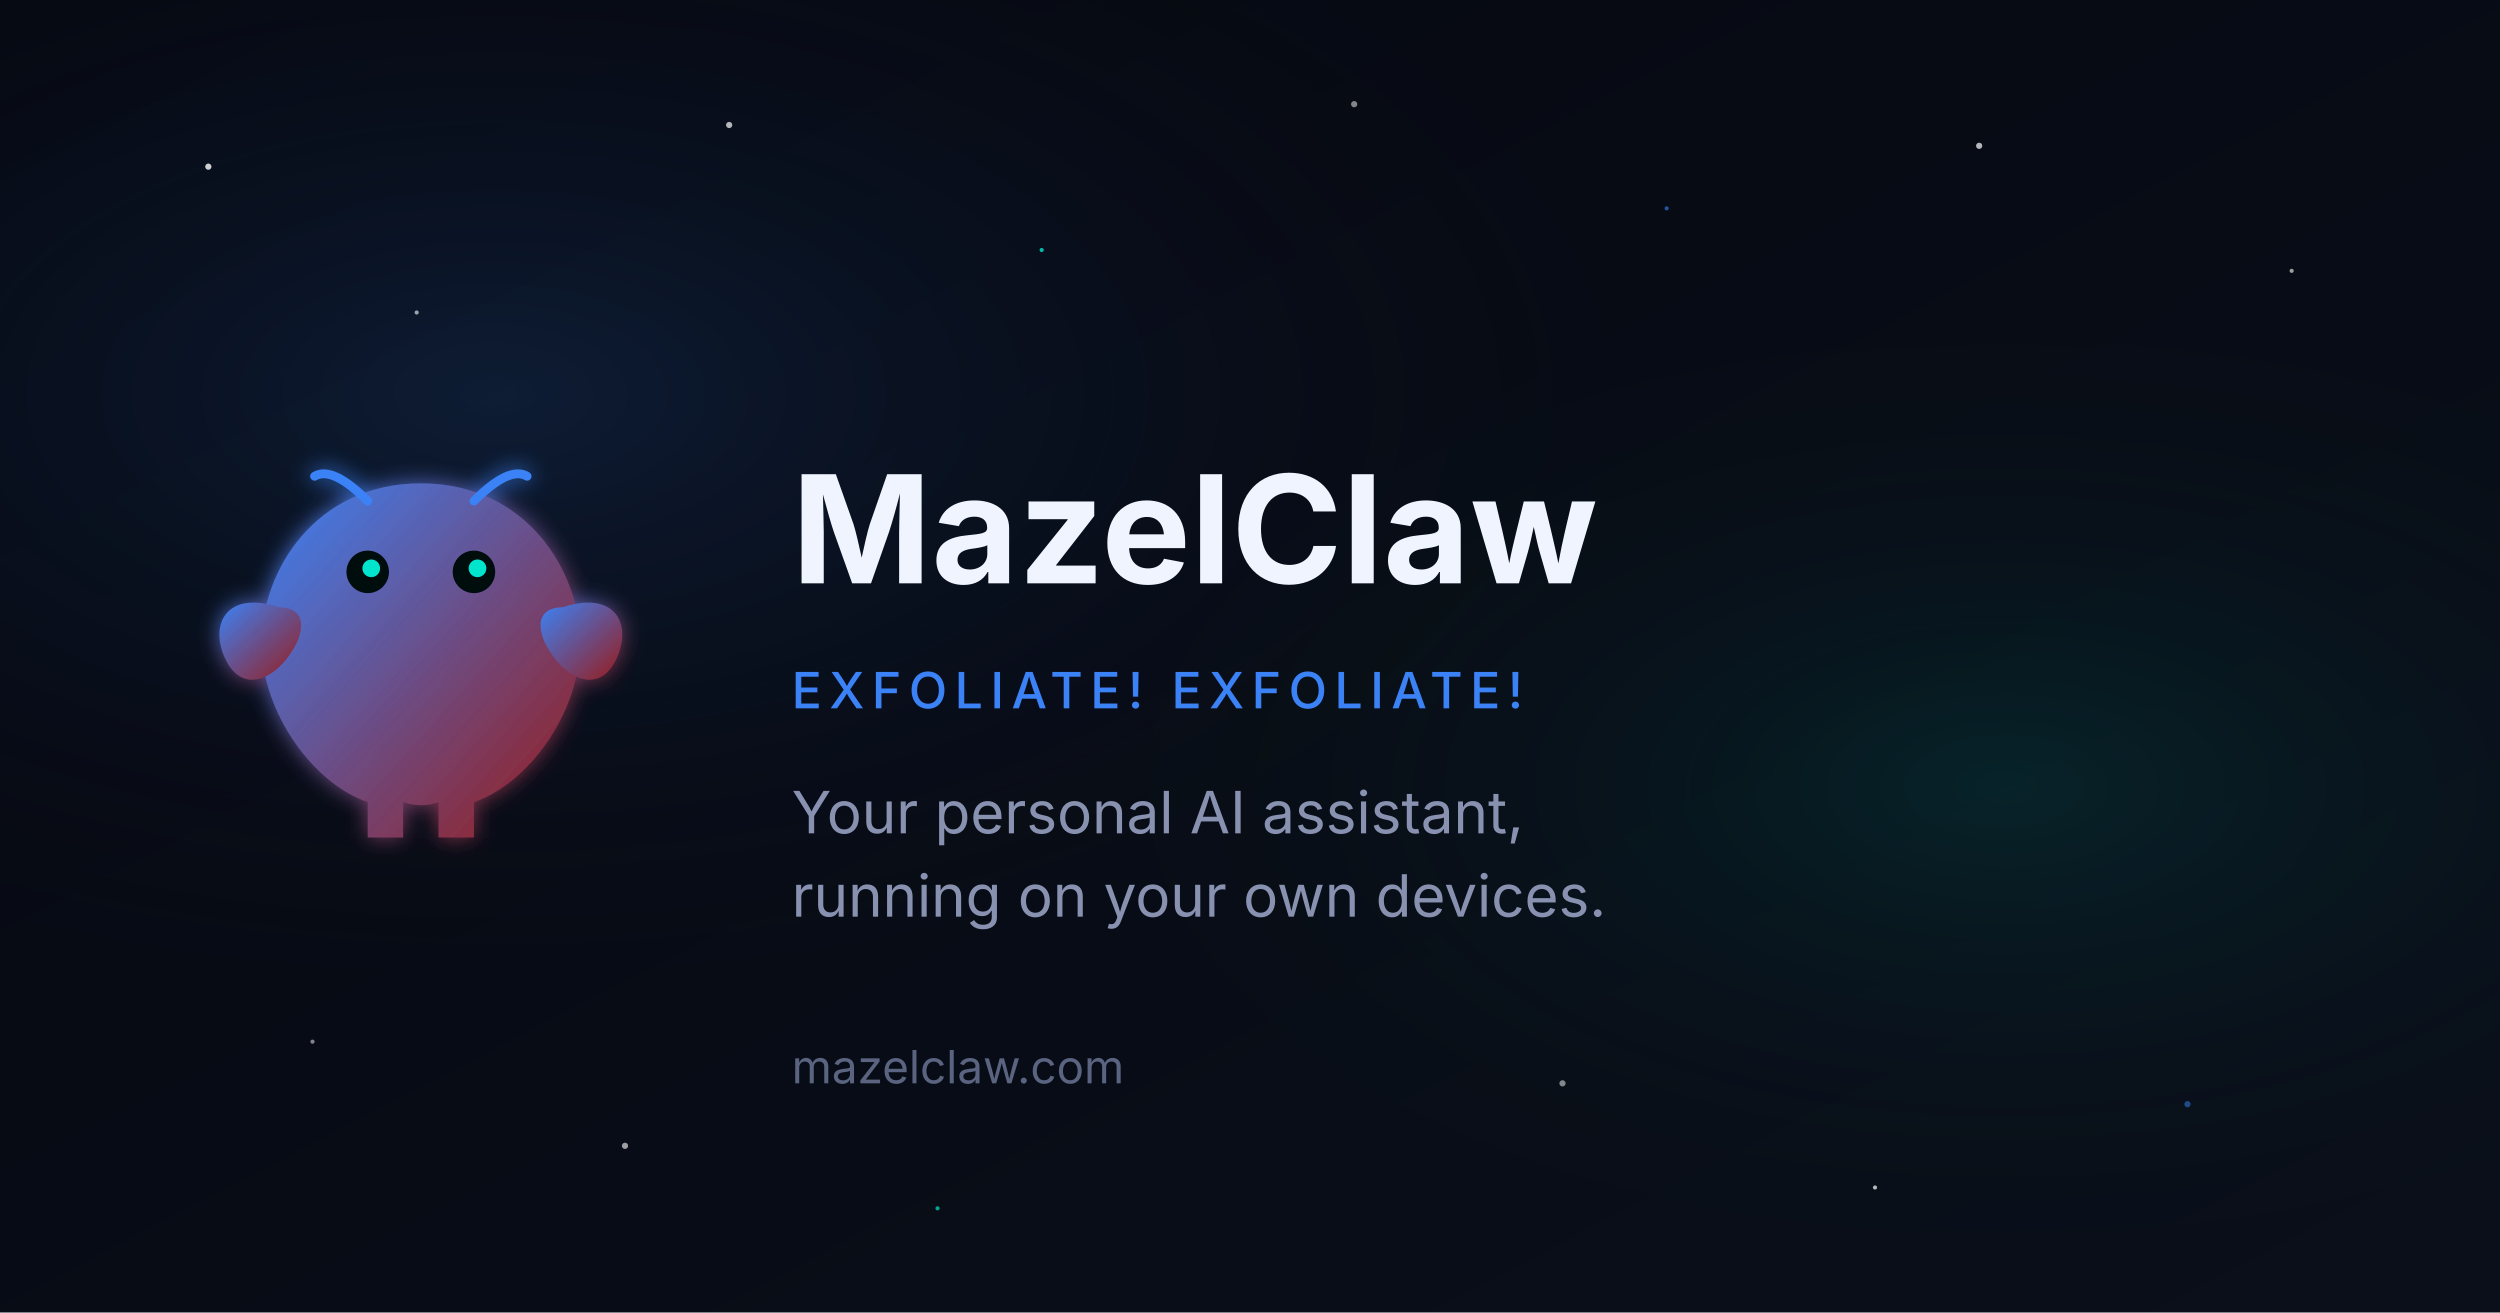
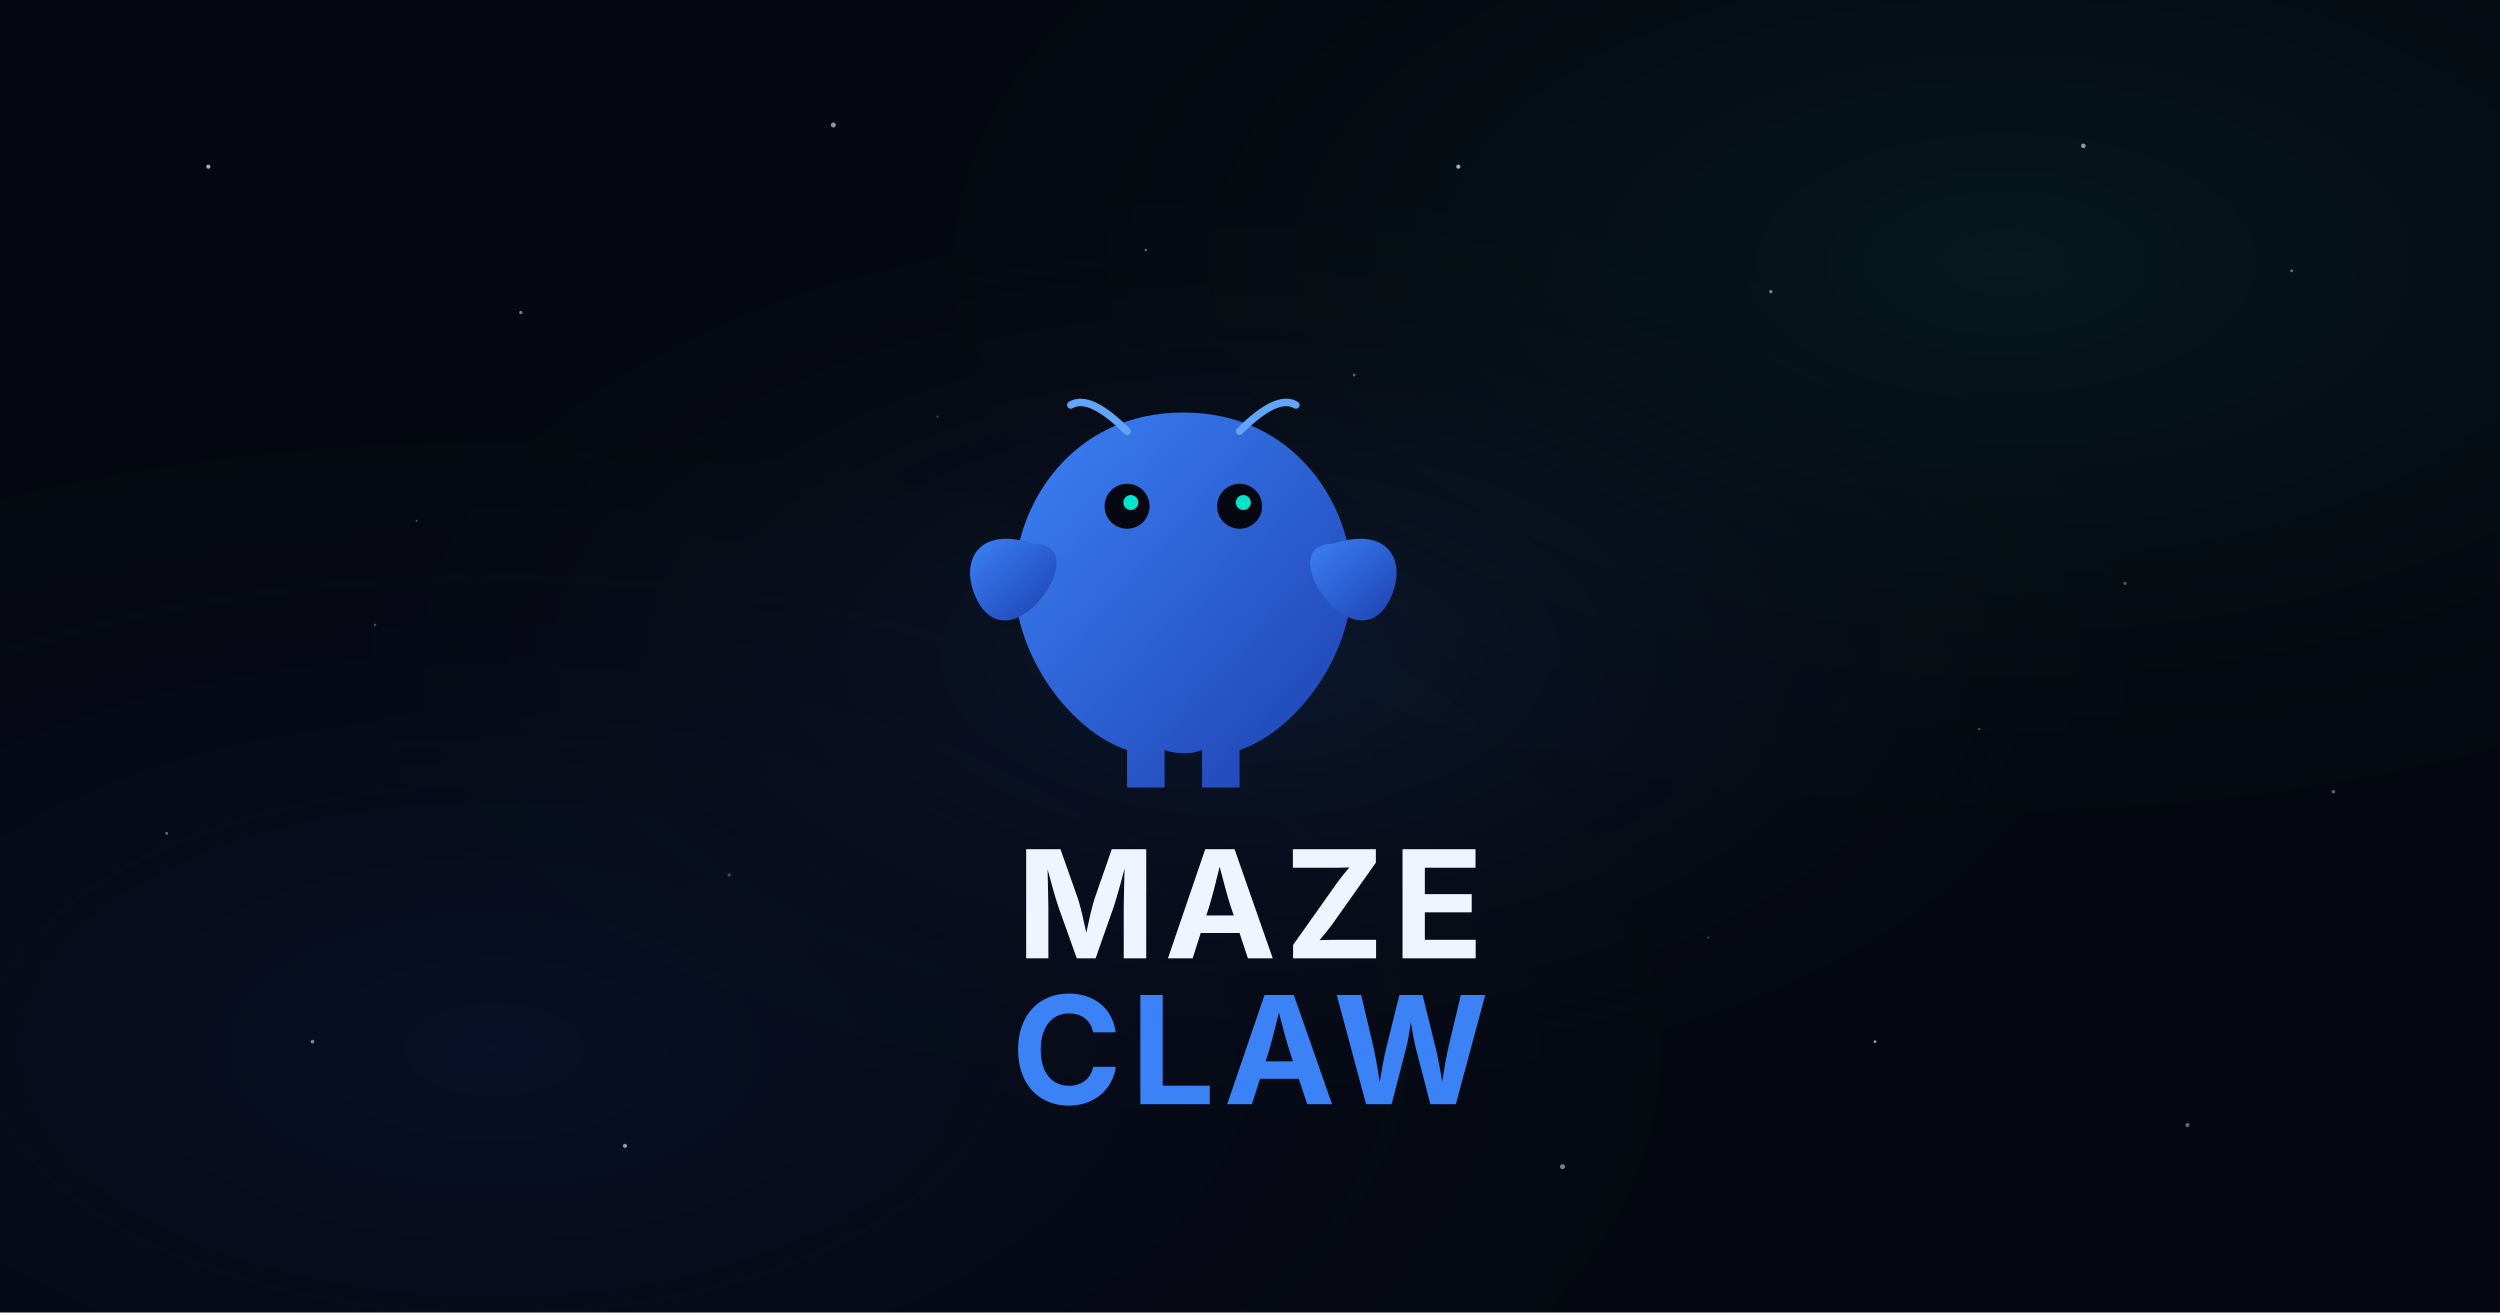
- <svg xmlns="http://www.w3.org/2000/svg" width="1200" height="630" viewBox="0 0 1200 630" fill="none">
+ <svg xmlns="http://www.w3.org/2000/svg" width="1200" height="630" viewBox="0 0 1200 630">
  <defs>
-     <linearGradient id="bg-gradient" x1="0%" y1="0%" x2="100%" y2="100%">
-       <stop offset="0%" stop-color="#050810" />
-       <stop offset="100%" stop-color="#0a0f1a" />
-     </linearGradient>
-     <linearGradient id="lobster-grad" x1="0%" y1="0%" x2="100%" y2="100%">
-       <stop offset="0%" stop-color="#3b82f6" />
-       <stop offset="100%" stop-color="#991b1b" />
-     </linearGradient>
-     <radialGradient id="nebula1" cx="20%" cy="30%" r="50%">
-       <stop offset="0%" stop-color="rgba(59, 130, 246, 0.15)" />
+     <radialGradient id="nebula1" cx="20%" cy="80%" r="60%">
+       <stop offset="0%" stop-color="#1e40af" stop-opacity="0.15" />
      <stop offset="100%" stop-color="transparent" />
    </radialGradient>
-     <radialGradient id="nebula2" cx="80%" cy="60%" r="40%">
-       <stop offset="0%" stop-color="rgba(0, 229, 204, 0.1)" />
+     <radialGradient id="nebula2" cx="80%" cy="20%" r="50%">
+       <stop offset="0%" stop-color="#00e5cc" stop-opacity="0.08" />
      <stop offset="100%" stop-color="transparent" />
    </radialGradient>
-     <filter id="glow" x="-50%" y="-50%" width="200%" height="200%">
-       <feGaussianBlur stdDeviation="3" result="coloredBlur" />
-       <feMerge>
-         <feMergeNode in="coloredBlur" />
-         <feMergeNode in="SourceGraphic" />
-       </feMerge>
-     </filter>
+     <radialGradient id="glow" cx="50%" cy="50%" r="40%">
+       <stop offset="0%" stop-color="#3b82f6" stop-opacity="0.12" />
+       <stop offset="100%" stop-color="transparent" />
+     </radialGradient>
  </defs>
-   <rect width="1200" height="630" fill="url(#bg-gradient)" />
+   <rect width="1200" height="630" fill="#050810" />
  <rect width="1200" height="630" fill="url(#nebula1)" />
  <rect width="1200" height="630" fill="url(#nebula2)" />
-   <circle cx="100" cy="80" r="1.5" fill="rgba(255,255,255,0.8)" />
-   <circle cx="200" cy="150" r="1" fill="rgba(255,255,255,0.6)" />
-   <circle cx="350" cy="60" r="1.5" fill="rgba(255,255,255,0.7)" />
-   <circle cx="500" cy="120" r="1" fill="rgba(0,229,204,0.8)" />
-   <circle cx="650" cy="50" r="1.5" fill="rgba(255,255,255,0.5)" />
-   <circle cx="800" cy="100" r="1" fill="rgba(59,130,246,0.6)" />
-   <circle cx="950" cy="70" r="1.5" fill="rgba(255,255,255,0.7)" />
-   <circle cx="1100" cy="130" r="1" fill="rgba(255,255,255,0.6)" />
-   <circle cx="150" cy="500" r="1" fill="rgba(255,255,255,0.5)" />
-   <circle cx="300" cy="550" r="1.5" fill="rgba(255,255,255,0.6)" />
-   <circle cx="450" cy="580" r="1" fill="rgba(0,229,204,0.7)" />
-   <circle cx="750" cy="520" r="1.5" fill="rgba(255,255,255,0.5)" />
-   <circle cx="900" cy="570" r="1" fill="rgba(255,255,255,0.7)" />
-   <circle cx="1050" cy="530" r="1.5" fill="rgba(59,130,246,0.5)" />
-   <g transform="translate(100, 215) scale(1.7)" filter="url(#glow)">
+   <rect width="1200" height="630" fill="url(#glow)" />
+   <circle cx="100" cy="80" r="1" fill="#f0f4ff" opacity="0.7" />
+   <circle cx="250" cy="150" r="0.8" fill="#f0f4ff" opacity="0.5" />
+   <circle cx="400" cy="60" r="1.2" fill="#f0f4ff" opacity="0.6" />
+   <circle cx="550" cy="120" r="0.6" fill="#f0f4ff" opacity="0.4" />
+   <circle cx="700" cy="80" r="1" fill="#f0f4ff" opacity="0.7" />
+   <circle cx="850" cy="140" r="0.8" fill="#f0f4ff" opacity="0.5" />
+   <circle cx="1000" cy="70" r="1.1" fill="#f0f4ff" opacity="0.6" />
+   <circle cx="1100" cy="130" r="0.7" fill="#f0f4ff" opacity="0.4" />
+   <circle cx="150" cy="500" r="0.9" fill="#f0f4ff" opacity="0.5" />
+   <circle cx="300" cy="550" r="1" fill="#f0f4ff" opacity="0.6" />
+   <circle cx="500" cy="520" r="0.8" fill="#f0f4ff" opacity="0.4" />
+   <circle cx="750" cy="560" r="1.2" fill="#f0f4ff" opacity="0.5" />
+   <circle cx="900" cy="500" r="0.7" fill="#f0f4ff" opacity="0.6" />
+   <circle cx="1050" cy="540" r="1" fill="#f0f4ff" opacity="0.4" />
+   <circle cx="180" cy="300" r="0.6" fill="#f0f4ff" opacity="0.3" />
+   <circle cx="1020" cy="280" r="0.8" fill="#f0f4ff" opacity="0.3" />
+   <circle cx="80" cy="400" r="0.7" fill="#f0f4ff" opacity="0.4" />
+   <circle cx="1120" cy="380" r="0.9" fill="#f0f4ff" opacity="0.35" />
+   <circle cx="450" cy="200" r="0.5" fill="#00e5cc" opacity="0.4" />
+   <circle cx="820" cy="450" r="0.6" fill="#3b82f6" opacity="0.4" />
+   <circle cx="200" cy="250" r="0.5" fill="#f0f4ff" opacity="0.3" />
+   <circle cx="650" cy="180" r="0.7" fill="#f0f4ff" opacity="0.35" />
+   <circle cx="950" cy="350" r="0.6" fill="#f0f4ff" opacity="0.3" />
+   <circle cx="350" cy="420" r="0.8" fill="#f0f4ff" opacity="0.25" />
+   <g transform="translate(460, 180) scale(1.8)">
+     <defs>
+       <linearGradient id="lobster-grad" x1="0%" y1="0%" x2="100%" y2="100%">
+         <stop offset="0%" stop-color="#3b82f6" />
+         <stop offset="100%" stop-color="#1e40af" />
+       </linearGradient>
+     </defs>
    <path d="M60 10 C30 10 15 35 15 55 C15 75 30 95 45 100 L45 110 L55 110 L55 100 C55 100 60 102 65 100 L65 110 L75 110 L75 100 C90 95 105 75 105 55 C105 35 90 10 60 10Z" fill="url(#lobster-grad)" />
    <path d="M20 45 C5 40 0 50 5 60 C10 70 20 65 25 55 C28 48 25 45 20 45Z" fill="url(#lobster-grad)" />
    <path d="M100 45 C115 40 120 50 115 60 C110 70 100 65 95 55 C92 48 95 45 100 45Z" fill="url(#lobster-grad)" />
-     <path d="M45 15 Q35 5 30 8" stroke="#3b82f6" stroke-width="2.5" stroke-linecap="round" />
-     <path d="M75 15 Q85 5 90 8" stroke="#3b82f6" stroke-width="2.5" stroke-linecap="round" />
+     <path d="M45 15 Q35 5 30 8" stroke="#60a5fa" stroke-width="2" stroke-linecap="round" fill="none" />
+     <path d="M75 15 Q85 5 90 8" stroke="#60a5fa" stroke-width="2" stroke-linecap="round" fill="none" />
    <circle cx="45" cy="35" r="6" fill="#050810" />
    <circle cx="75" cy="35" r="6" fill="#050810" />
-     <circle cx="46" cy="34" r="2.5" fill="#00e5cc" />
-     <circle cx="76" cy="34" r="2.5" fill="#00e5cc" />
+     <circle cx="46" cy="34" r="2" fill="#00e5cc" />
+     <circle cx="76" cy="34" r="2" fill="#00e5cc" />
  </g>
-   <text x="380" y="280" font-family="system-ui, -apple-system, sans-serif" font-size="72" font-weight="700" fill="#f0f4ff">MazelClaw</text>
-   <text x="380" y="340" font-family="system-ui, -apple-system, sans-serif" font-size="24" font-weight="500" fill="#3b82f6" letter-spacing="0.15em">EXFOLIATE! EXFOLIATE!</text>
-   <text x="380" y="400" font-family="system-ui, -apple-system, sans-serif" font-size="28" fill="#8892b0">Your personal AI assistant,</text>
-   <text x="380" y="440" font-family="system-ui, -apple-system, sans-serif" font-size="28" fill="#8892b0">running on your own devices.</text>
-   <text x="380" y="520" font-family="system-ui, -apple-system, sans-serif" font-size="22" fill="#5a6480">mazelclaw.com</text>
+   <text x="600" y="460" text-anchor="middle" font-family="system-ui, -apple-system, sans-serif" font-weight="700" font-size="72" fill="#f0f4ff" letter-spacing="4">MAZE</text>
+   <text x="600" y="530" text-anchor="middle" font-family="system-ui, -apple-system, sans-serif" font-weight="700" font-size="72" fill="#3b82f6" letter-spacing="4">CLAW</text>
</svg>
